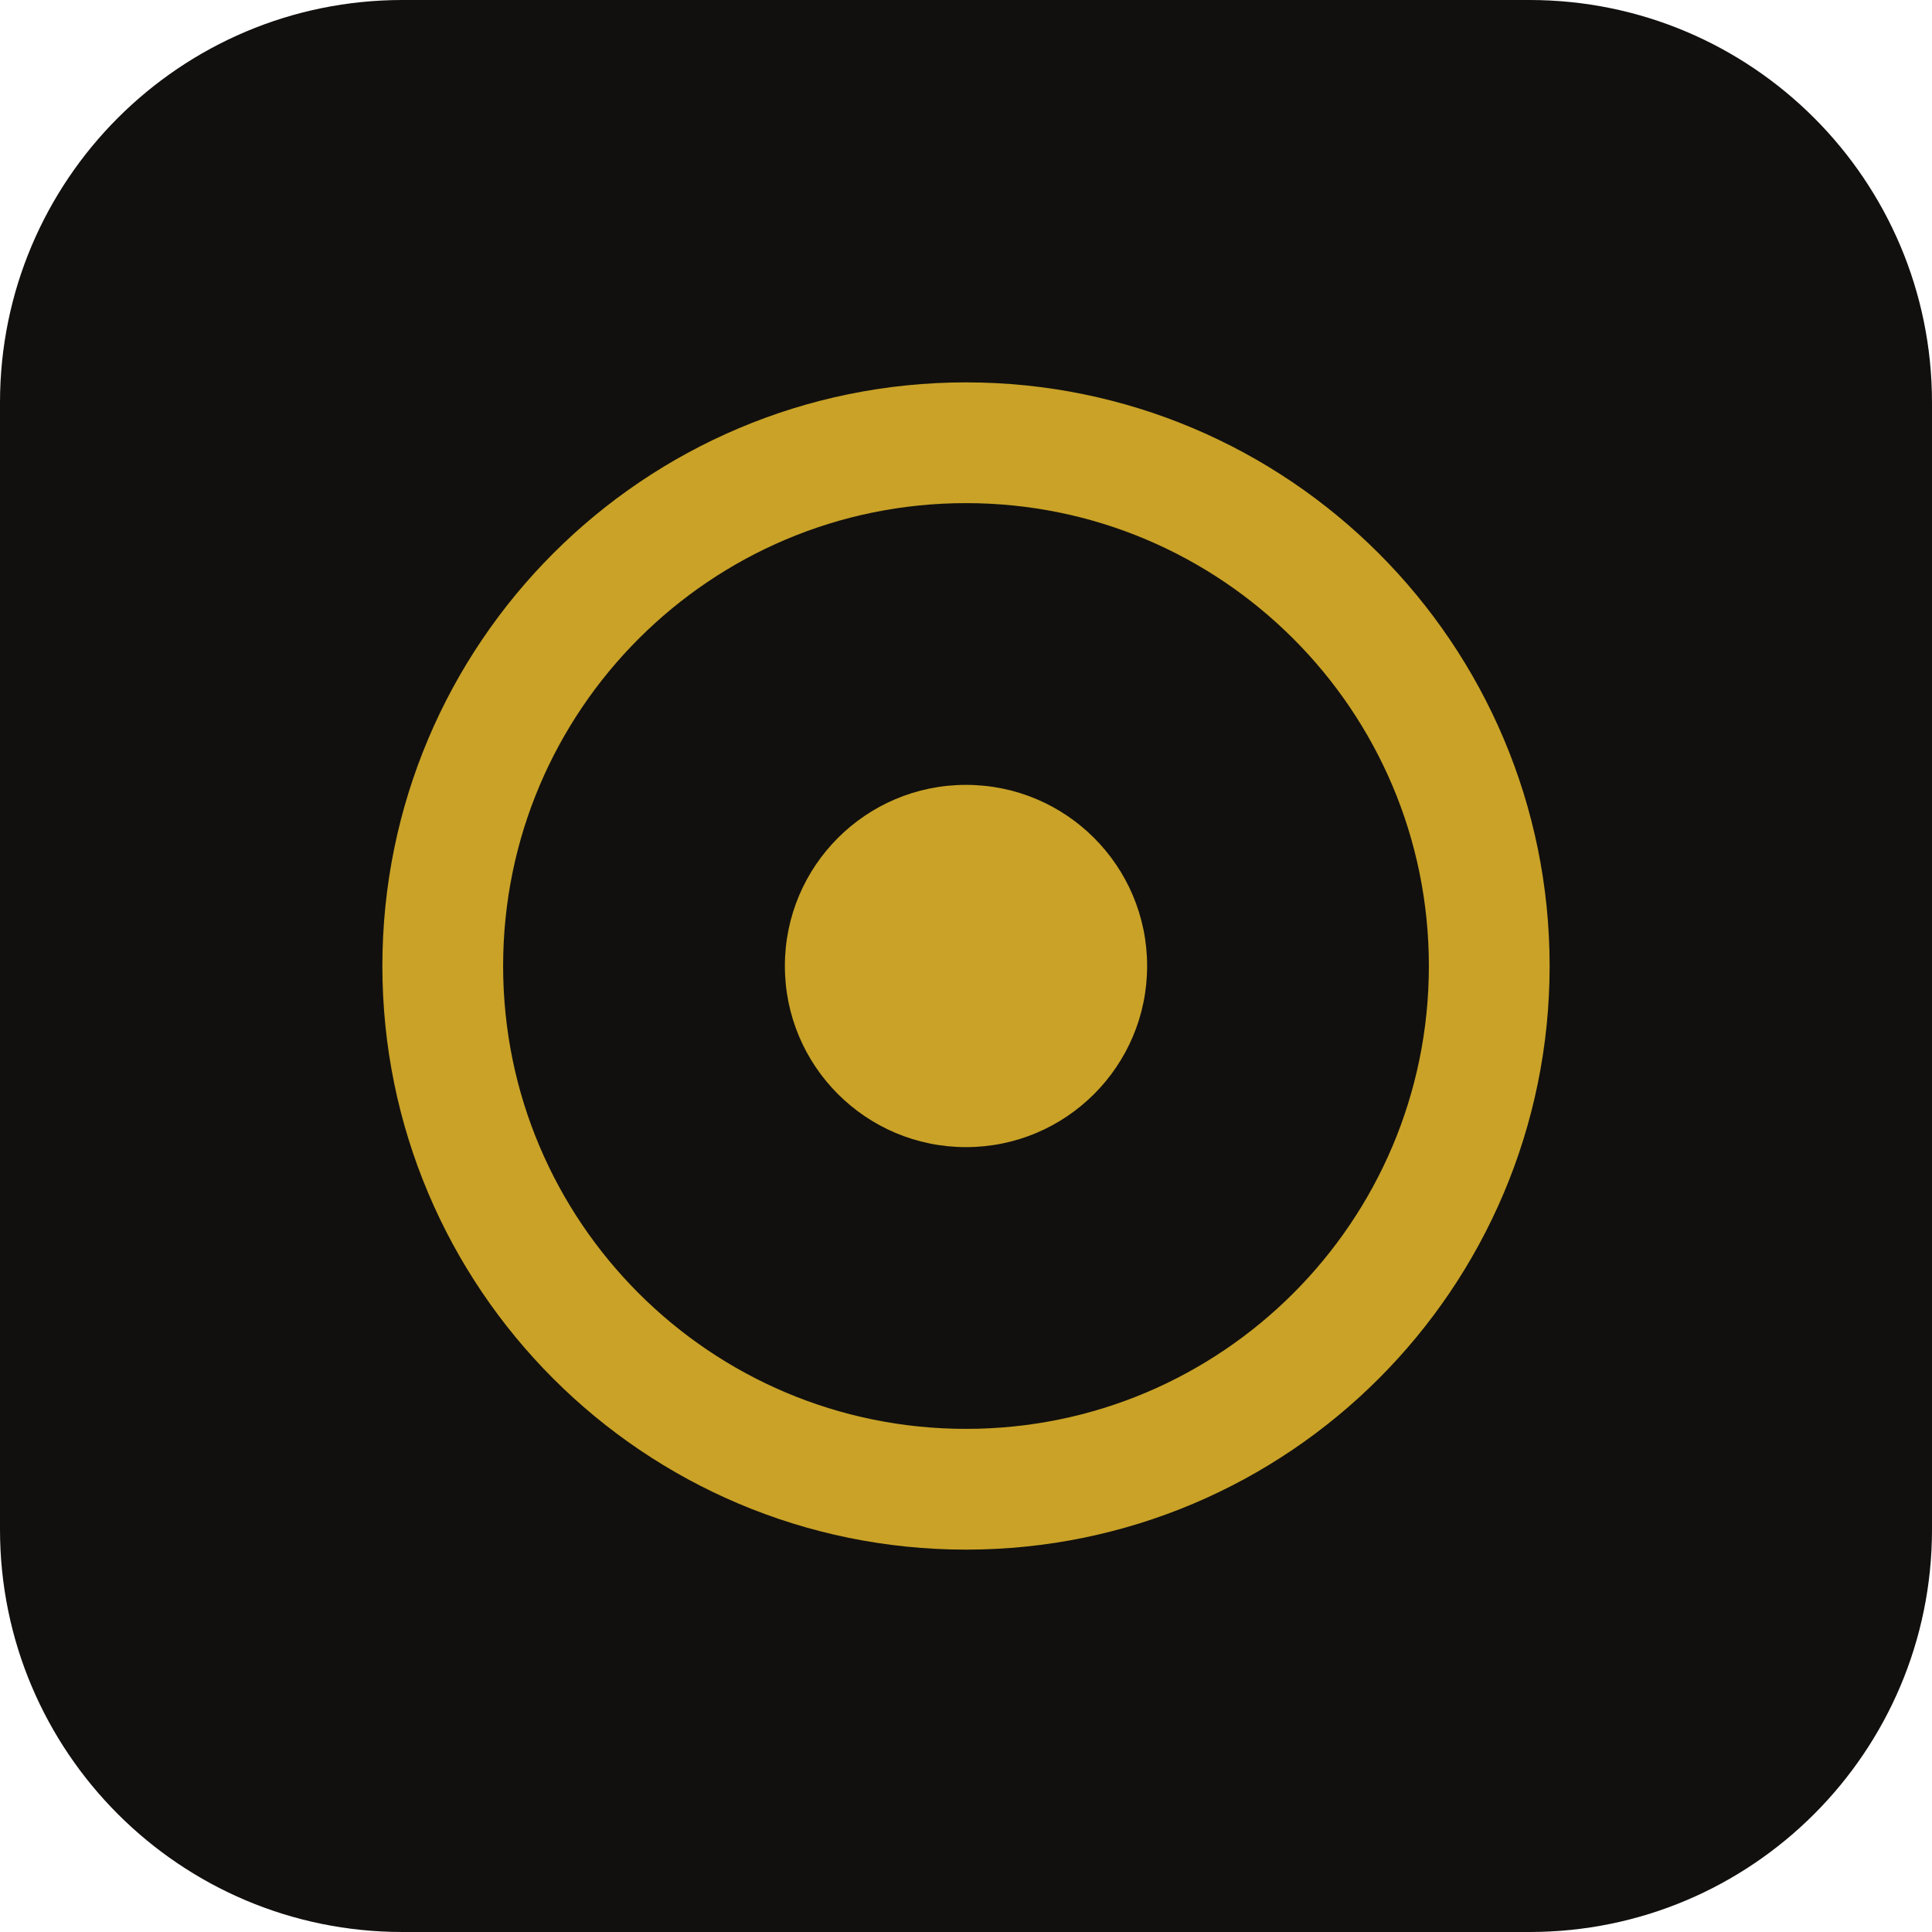
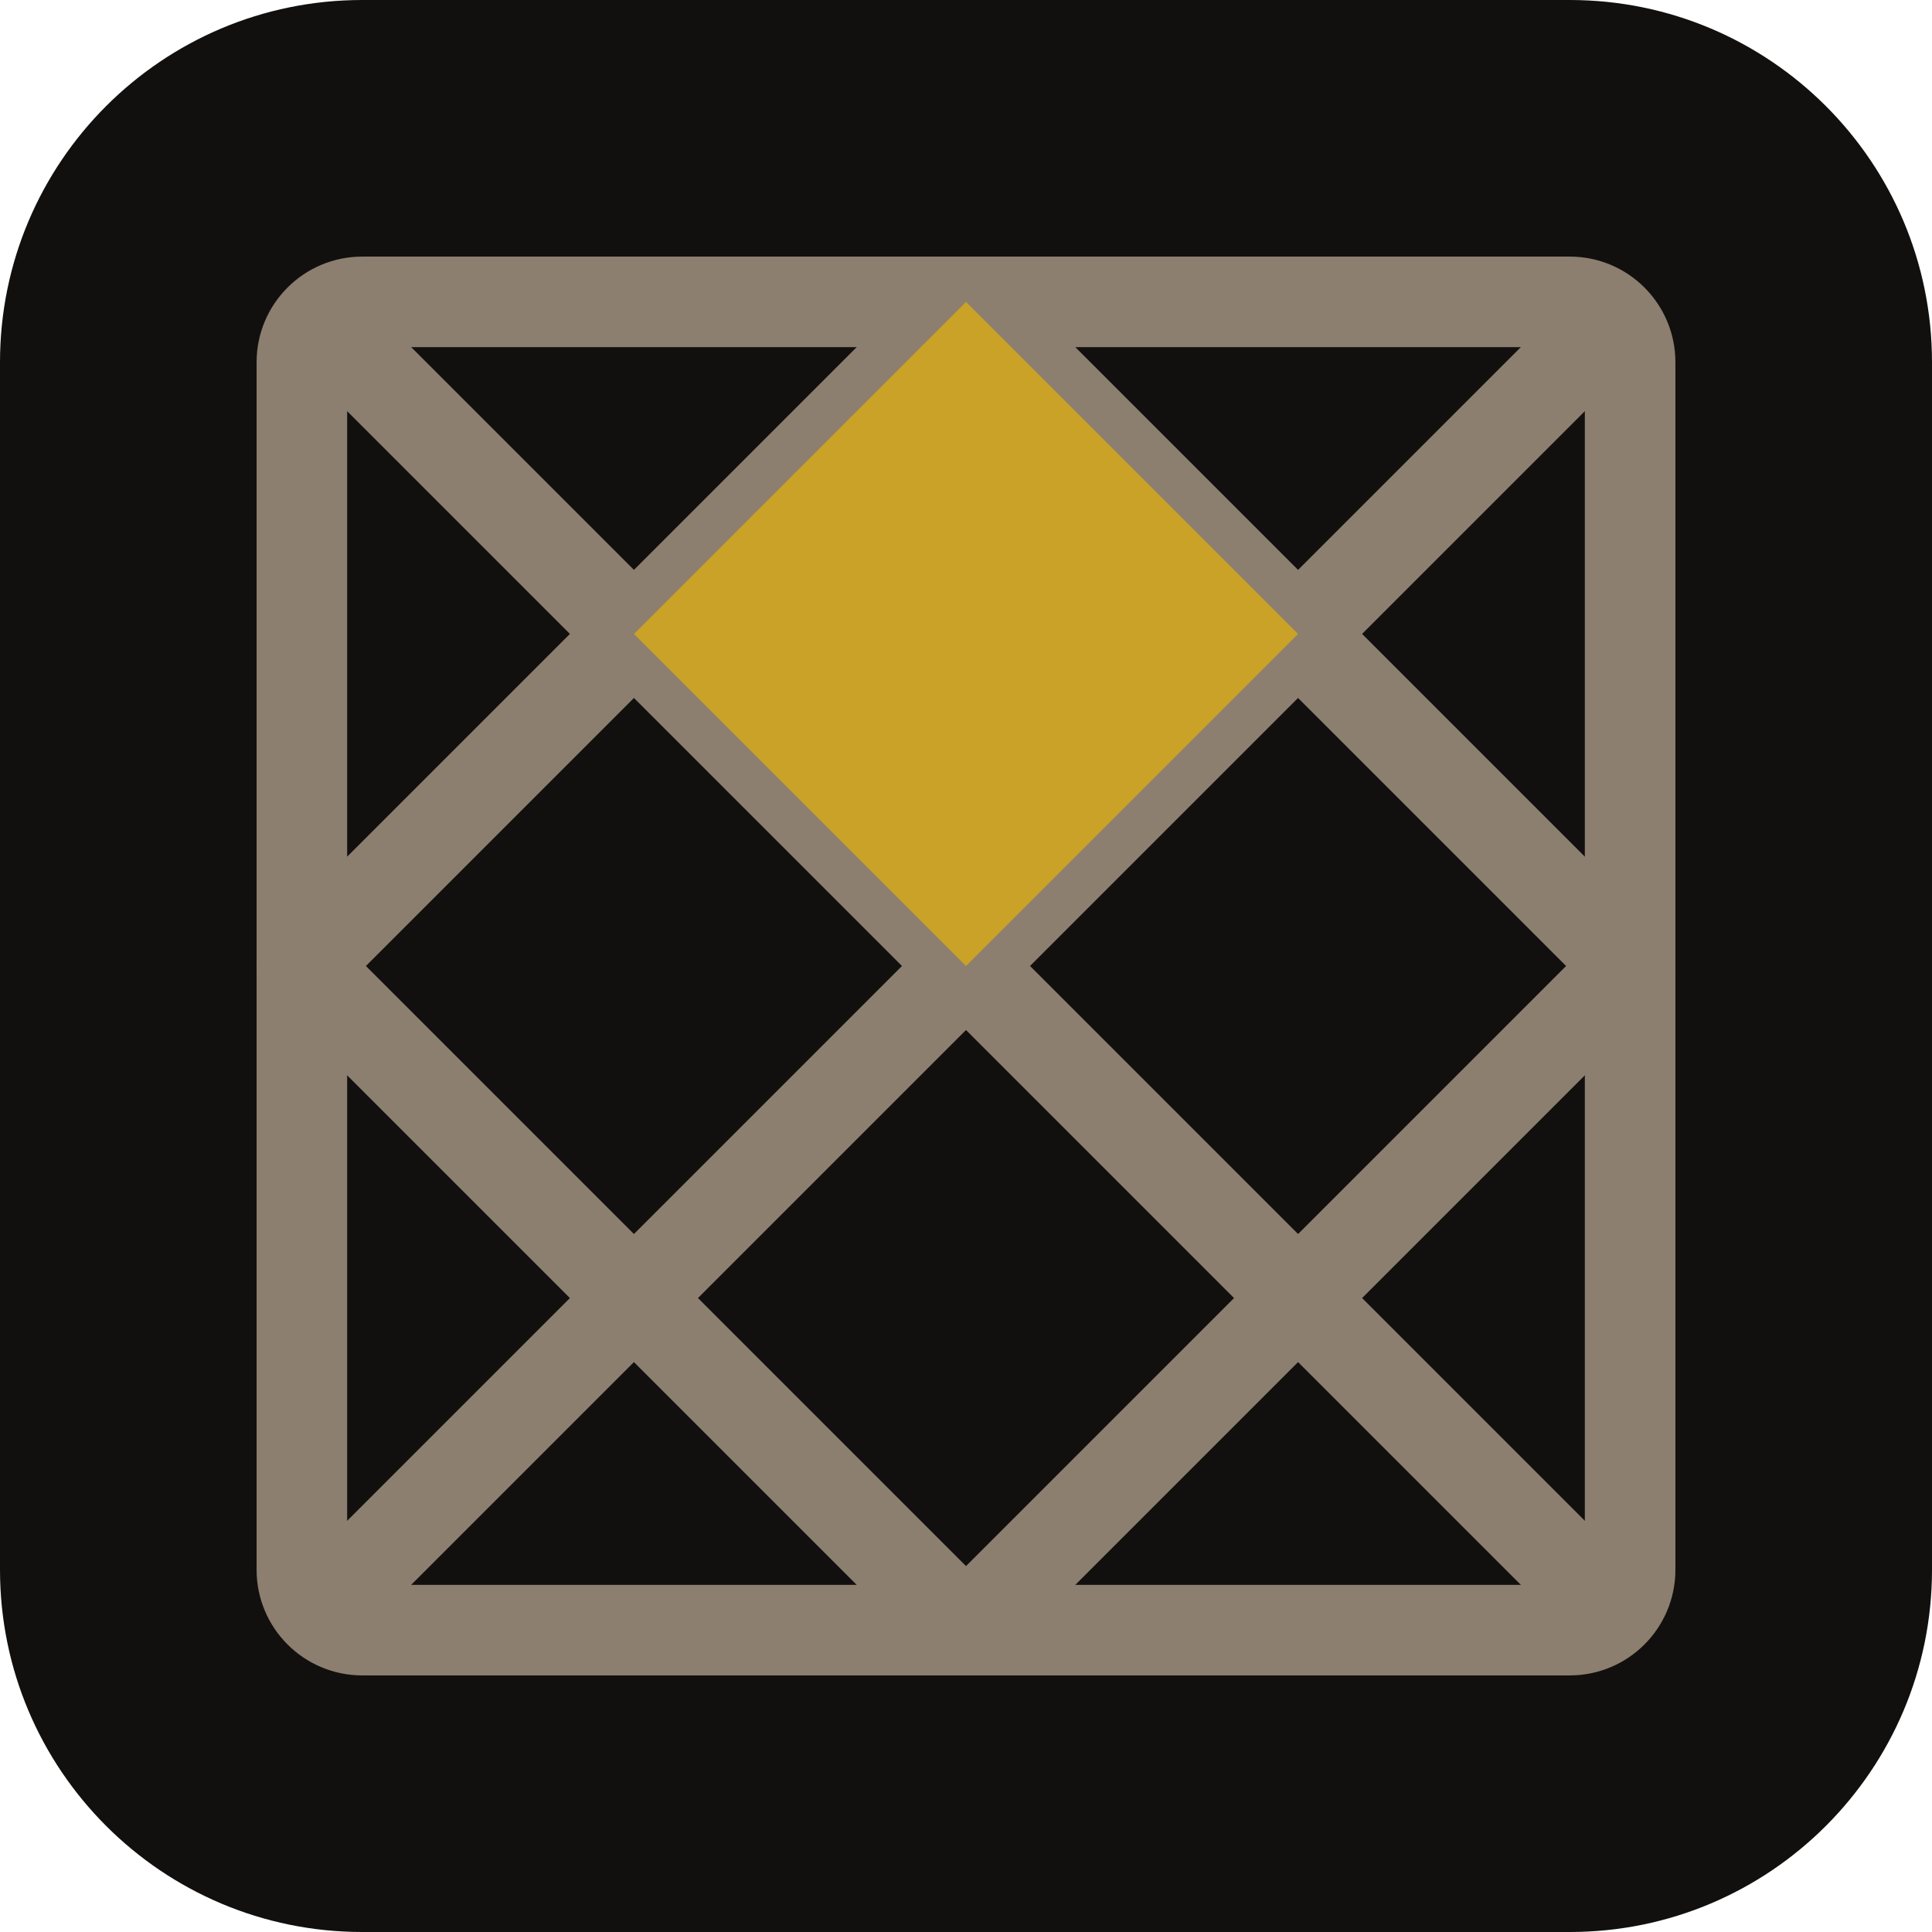
- <svg xmlns="http://www.w3.org/2000/svg" viewBox="0 0 48 48" width="48" height="48">
-   <rect width="48" height="48" rx="10" fill="#12100e" />
-   <circle cx="24" cy="24" r="13" fill="none" stroke="#c9a227" stroke-width="3" />
-   <circle cx="24" cy="24" r="4.5" fill="#c9a227" />
+ <svg xmlns="http://www.w3.org/2000/svg" viewBox="0 0 64 64" width="64" height="64">
+   <rect width="64" height="64" rx="12" fill="#12100e" />
+   <g fill="none" stroke="#8c7f70" stroke-width="3" stroke-linejoin="round">
+     <rect x="10" y="10" width="44" height="44" rx="2" />
+     <path d="M10 10 L54 54 M54 10 L10 54" />
+     <path d="M32 10 L54 32 L32 54 L10 32 Z" />
+   </g>
+   <path d="M32 10 L43 21 L32 32 L21 21 Z" fill="#c9a227" />
</svg>
